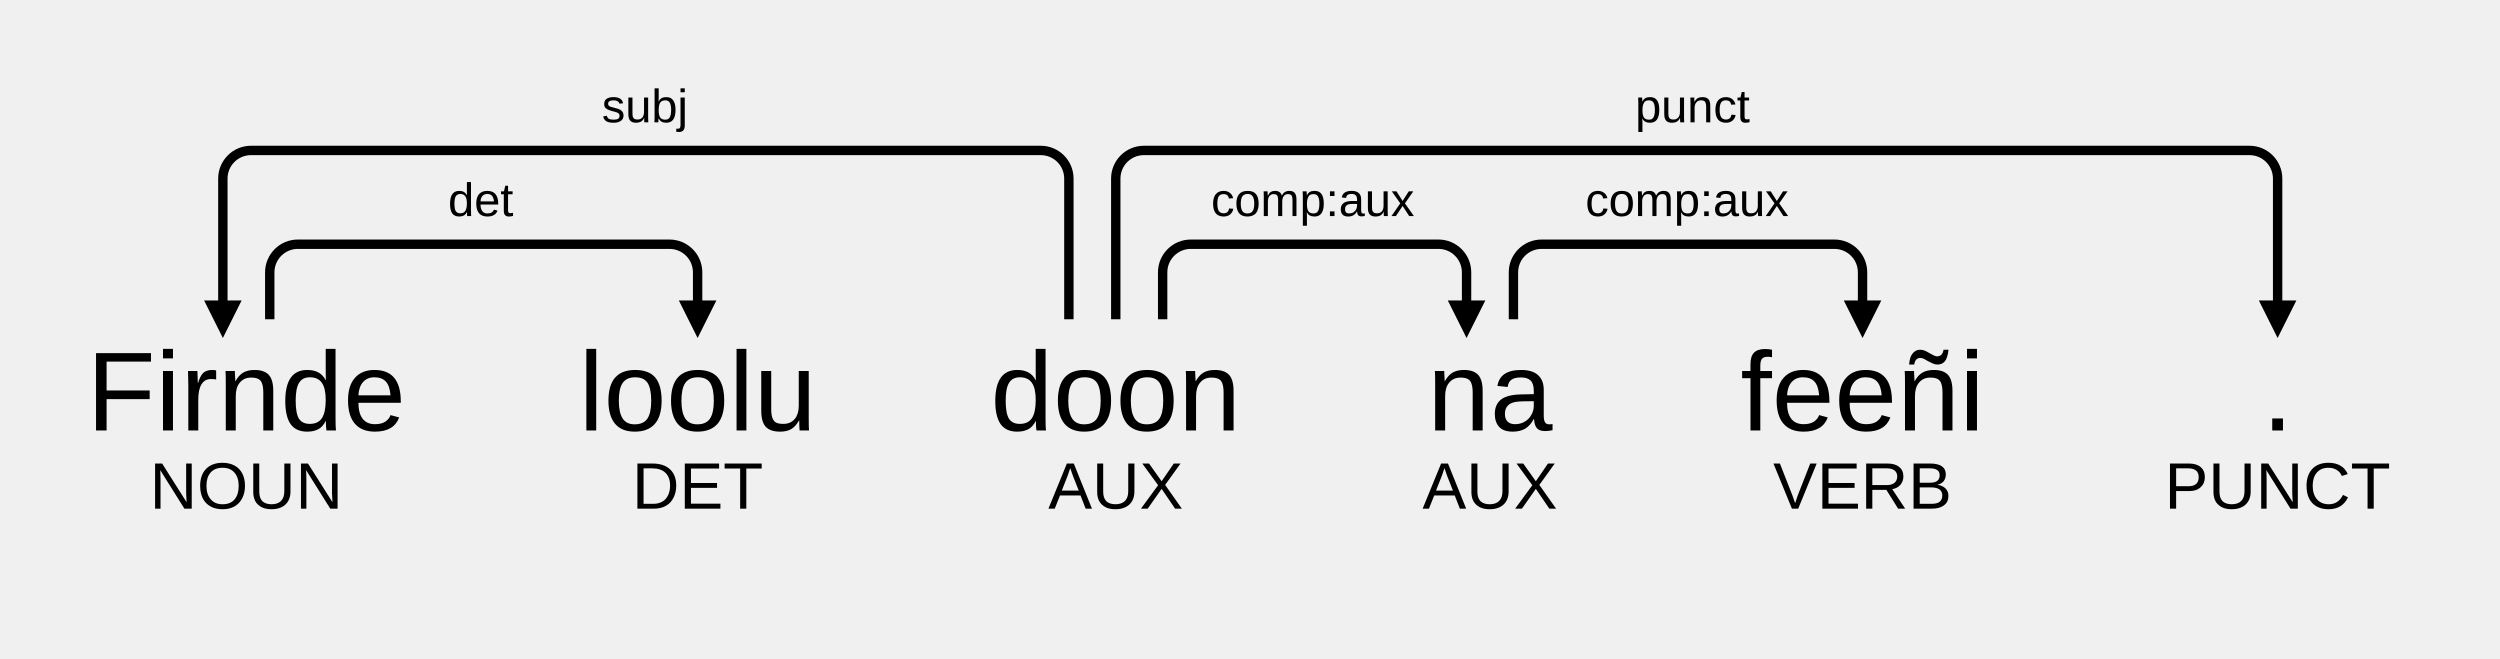
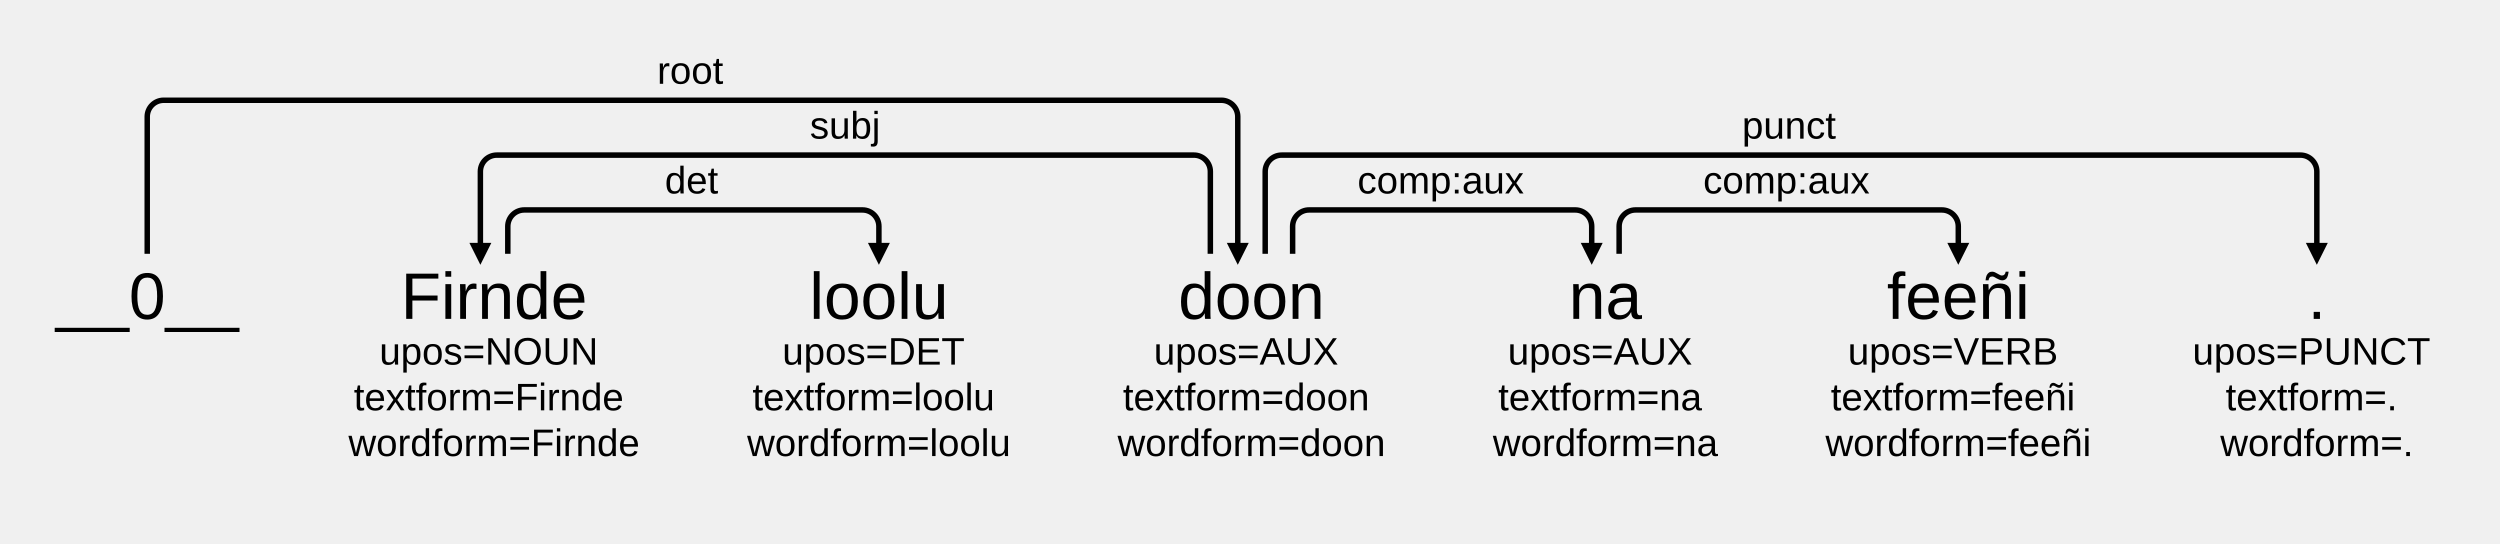
- <svg xmlns="http://www.w3.org/2000/svg" width="533.199" height="140.539">
-   <rect x="0" y="0" width="533.199" height="140.539" style="fill:transparent;fill-opacity:1;" />
-   <g transform="translate(0,94.89844) scale(2,2)">
-     <text id="word__N_1" x="26.266" y="-14.406" font-style="normal" font-weight="normal" fill="black" font-size="12" font-family="Arial" text-anchor="middle" text-align="center">
-       <tspan x="26.266" dy="12.863">Firnde</tspan>
+ <svg xmlns="http://www.w3.org/2000/svg" width="911.59" height="198.355">
+   <rect x="0" y="0" width="911.59" height="198.355" style="fill:white;fill-opacity:0;" />
+   <g transform="translate(0,119.3672) scale(2,2)">
+     <text id="word__N_0" x="26.843" y="-14.406" font-style="normal" font-weight="normal" fill="black" font-size="12" font-family="Arial" text-anchor="middle" text-align="center">
+       <tspan x="26.843" dy="12.863">__0__</tspan>
    </text>
-     <text id="subword__N_1" x="26.266" y="-1.543" fill="black" font-size="7" font-family="Arial" text-anchor="middle" text-align="center">
-       <tspan x="26.266" dy="8.337">NOUN</tspan>
+     <text id="word__N_1" x="90.081" y="-14.406" font-style="normal" font-weight="normal" fill="black" font-size="12" font-family="Arial" text-anchor="middle" text-align="center">
+       <tspan x="90.081" dy="12.863">Firnde</tspan>
    </text>
-     <text id="word__N_2" x="74.394" y="-14.406" font-style="normal" font-weight="normal" fill="black" font-size="12" font-family="Arial" text-anchor="middle" text-align="center">
-       <tspan x="74.394" dy="12.863">loolu</tspan>
+     <text id="subword__N_1" x="90.081" y="-1.543" fill="black" font-size="7" font-family="Arial" text-anchor="middle" text-align="center">
+       <tspan x="90.081" dy="8.337">upos=NOUN</tspan>
+       <tspan x="90.081" dy="8.337">textform=Firnde</tspan>
+       <tspan x="90.081" dy="8.337">wordform=Firnde</tspan>
    </text>
-     <text id="subword__N_2" x="74.394" y="-1.543" fill="black" font-size="7" font-family="Arial" text-anchor="middle" text-align="center">
-       <tspan x="74.394" dy="8.337">DET</tspan>
+     <text id="word__N_2" x="160.24" y="-14.406" font-style="normal" font-weight="normal" fill="black" font-size="12" font-family="Arial" text-anchor="middle" text-align="center">
+       <tspan x="160.24" dy="12.863">loolu</tspan>
    </text>
-     <text id="word__N_3" x="118.985" y="-14.406" font-style="normal" font-weight="normal" fill="black" font-size="12" font-family="Arial" text-anchor="middle" text-align="center">
-       <tspan x="118.985" dy="12.863">doon</tspan>
+     <text id="subword__N_2" x="160.24" y="-1.543" fill="black" font-size="7" font-family="Arial" text-anchor="middle" text-align="center">
+       <tspan x="160.24" dy="8.337">upos=DET</tspan>
+       <tspan x="160.24" dy="8.337">textform=loolu</tspan>
+       <tspan x="160.24" dy="8.337">wordform=loolu</tspan>
    </text>
-     <text id="subword__N_3" x="118.985" y="-1.543" fill="black" font-size="7" font-family="Arial" text-anchor="middle" text-align="center">
-       <tspan x="118.985" dy="8.337">AUX</tspan>
+     <text id="word__N_3" x="228.168" y="-14.406" font-style="normal" font-weight="normal" fill="black" font-size="12" font-family="Arial" text-anchor="middle" text-align="center">
+       <tspan x="228.168" dy="12.863">doon</tspan>
    </text>
-     <text id="word__N_4" x="158.894" y="-14.406" font-style="normal" font-weight="normal" fill="black" font-size="12" font-family="Arial" text-anchor="middle" text-align="center">
-       <tspan x="158.894" dy="12.863">na</tspan>
+     <text id="subword__N_3" x="228.168" y="-1.543" fill="black" font-size="7" font-family="Arial" text-anchor="middle" text-align="center">
+       <tspan x="228.168" dy="8.337">upos=AUX</tspan>
+       <tspan x="228.168" dy="8.337">textform=doon</tspan>
+       <tspan x="228.168" dy="8.337">wordform=doon</tspan>
    </text>
-     <text id="subword__N_4" x="158.894" y="-1.543" fill="black" font-size="7" font-family="Arial" text-anchor="middle" text-align="center">
-       <tspan x="158.894" dy="8.337">AUX</tspan>
+     <text id="word__N_4" x="292.697" y="-14.406" font-style="normal" font-weight="normal" fill="black" font-size="12" font-family="Arial" text-anchor="middle" text-align="center">
+       <tspan x="292.697" dy="12.863">na</tspan>
    </text>
-     <text id="word__N_5" x="198.622" y="-14.406" font-style="normal" font-weight="normal" fill="black" font-size="12" font-family="Arial" text-anchor="middle" text-align="center">
-       <tspan x="198.622" dy="12.863">feeñi</tspan>
+     <text id="subword__N_4" x="292.697" y="-1.543" fill="black" font-size="7" font-family="Arial" text-anchor="middle" text-align="center">
+       <tspan x="292.697" dy="8.337">upos=AUX</tspan>
+       <tspan x="292.697" dy="8.337">textform=na</tspan>
+       <tspan x="292.697" dy="8.337">wordform=na</tspan>
    </text>
-     <text id="subword__N_5" x="198.622" y="-1.543" fill="black" font-size="7" font-family="Arial" text-anchor="middle" text-align="center">
-       <tspan x="198.622" dy="8.337">VERB</tspan>
+     <text id="word__N_5" x="357.033" y="-14.406" font-style="normal" font-weight="normal" fill="black" font-size="12" font-family="Arial" text-anchor="middle" text-align="center">
+       <tspan x="357.033" dy="12.863">feeñi</tspan>
    </text>
-     <text id="word__N_6" x="242.885" y="-14.406" font-style="normal" font-weight="normal" fill="black" font-size="12" font-family="Arial" text-anchor="middle" text-align="center">
-       <tspan x="242.885" dy="12.863">.</tspan>
+     <text id="subword__N_5" x="357.033" y="-1.543" fill="black" font-size="7" font-family="Arial" text-anchor="middle" text-align="center">
+       <tspan x="357.033" dy="8.337">upos=VERB</tspan>
+       <tspan x="357.033" dy="8.337">textform=feeñi</tspan>
+       <tspan x="357.033" dy="8.337">wordform=feeñi</tspan>
    </text>
-     <text id="subword__N_6" x="242.885" y="-1.543" fill="black" font-size="7" font-family="Arial" text-anchor="middle" text-align="center">
-       <tspan x="242.885" dy="8.337">PUNCT</tspan>
+     <text id="word__N_6" x="422.4" y="-14.406" font-style="normal" font-weight="normal" fill="black" font-size="12" font-family="Arial" text-anchor="middle" text-align="center">
+       <tspan x="422.4" dy="12.863">.</tspan>
+     </text>
+     <text id="subword__N_6" x="422.4" y="-1.543" fill="black" font-size="7" font-family="Arial" text-anchor="middle" text-align="center">
+       <tspan x="422.4" dy="8.337">upos=PUNCT</tspan>
+       <tspan x="422.4" dy="8.337">textform=.</tspan>
+       <tspan x="422.4" dy="8.337">wordform=.</tspan>
    </text>
    <marker id="markerendword_1" markerWidth="5" markerHeight="5" markerUnits="userSpaceOnUse" orient="auto" refX="2" refY="2">
      <path d="M0,0 l4,2 l-4,2 z" style="fill:black;" />
    </marker>
-     <text id="label__N_1__N_2__det" x="51.266" y="-24.406" style="fill:black;font-size:5px;font-family:Arial;text-anchor:middle;text-align:center">det</text>
-     <path style="marker-end:url(#markerendword_1);" stroke="black" fill="none" d="M 28.766,-13.406 28.766,-18.406 A 3 3 0 0 1 31.766,-21.406 L 71.394,-21.406 A 3 3 0 0 1 74.394,-18.406 L 74.394,-13.406" />
+     <text id="label__N_1__N_2__det" x="126.081" y="-24.406" style="fill:black;font-size:7px;font-family:Arial;text-anchor:middle;text-align:center">det</text>
+     <path style="marker-end:url(#markerendword_1);" stroke="black" fill="none" d="M 92.581,-13.406 92.581,-18.406 A 3 3 0 0 1 95.581,-21.406 L 157.239,-21.406 A 3 3 0 0 1 160.239,-18.406 L 160.239,-13.406" />
+     <marker id="markerendword_3" markerWidth="5" markerHeight="5" markerUnits="userSpaceOnUse" orient="auto" refX="2" refY="2">
+       <path d="M0,0 l4,2 l-4,2 z" style="fill:black;" />
+     </marker>
+     <text id="label__N_3__N_4__comp:aux" x="262.668" y="-24.406" style="fill:black;font-size:7px;font-family:Arial;text-anchor:middle;text-align:center">comp:aux</text>
+     <path style="marker-end:url(#markerendword_3);" stroke="black" fill="none" d="M 235.668,-13.406 235.668,-18.406 A 3 3 0 0 1 238.668,-21.406 L 287.197,-21.406 A 3 3 0 0 1 290.197,-18.406 L 290.197,-13.406" />
+     <marker id="markerendword_5" markerWidth="5" markerHeight="5" markerUnits="userSpaceOnUse" orient="auto" refX="2" refY="2">
+       <path d="M0,0 l4,2 l-4,2 z" style="fill:black;" />
+     </marker>
+     <text id="label__N_4__N_5__comp:aux" x="325.697" y="-24.406" style="fill:black;font-size:7px;font-family:Arial;text-anchor:middle;text-align:center">comp:aux</text>
+     <path style="marker-end:url(#markerendword_5);" stroke="black" fill="none" d="M 295.197,-13.406 295.197,-18.406 A 3 3 0 0 1 298.197,-21.406 L 354.033,-21.406 A 3 3 0 0 1 357.033,-18.406 L 357.033,-13.406" />
    <marker id="markerendword_2" markerWidth="5" markerHeight="5" markerUnits="userSpaceOnUse" orient="auto" refX="2" refY="2">
      <path d="M0,0 l4,2 l-4,2 z" style="fill:black;" />
    </marker>
-     <text id="label__N_3__N_4__comp:aux" x="139.985" y="-24.406" style="fill:black;font-size:5px;font-family:Arial;text-anchor:middle;text-align:center">comp:aux</text>
-     <path style="marker-end:url(#markerendword_2);" stroke="black" fill="none" d="M 123.985,-13.406 123.985,-18.406 A 3 3 0 0 1 126.985,-21.406 L 153.394,-21.406 A 3 3 0 0 1 156.394,-18.406 L 156.394,-13.406" />
-     <marker id="markerendword_3" markerWidth="5" markerHeight="5" markerUnits="userSpaceOnUse" orient="auto" refX="2" refY="2">
-       <path d="M0,0 l4,2 l-4,2 z" style="fill:black;" />
-     </marker>
-     <text id="label__N_4__N_5__comp:aux" x="179.894" y="-24.406" style="fill:black;font-size:5px;font-family:Arial;text-anchor:middle;text-align:center">comp:aux</text>
-     <path style="marker-end:url(#markerendword_3);" stroke="black" fill="none" d="M 161.394,-13.406 161.394,-18.406 A 3 3 0 0 1 164.394,-21.406 L 195.622,-21.406 A 3 3 0 0 1 198.622,-18.406 L 198.622,-13.406" />
+     <text id="label__N_3__N_1__subj" x="154.081" y="-34.406" style="fill:black;font-size:7px;font-family:Arial;text-anchor:middle;text-align:center">subj</text>
+     <path style="marker-end:url(#markerendword_2);" stroke="black" fill="none" d="M 220.668,-13.406 220.668,-28.406 A 3 3 0 0 0 217.668,-31.406 L 90.581,-31.406 A 3 3 0 0 0 87.581,-28.406 L 87.581,-13.406" />
    <marker id="markerendword_0" markerWidth="5" markerHeight="5" markerUnits="userSpaceOnUse" orient="auto" refX="2" refY="2">
      <path d="M0,0 l4,2 l-4,2 z" style="fill:black;" />
    </marker>
-     <text id="label__N_3__N_1__subj" x="68.766" y="-34.406" style="fill:black;font-size:5px;font-family:Arial;text-anchor:middle;text-align:center">subj</text>
-     <path style="marker-end:url(#markerendword_0);" stroke="black" fill="none" d="M 113.985,-13.406 113.985,-28.406 A 3 3 0 0 0 110.985,-31.406 L 26.766,-31.406 A 3 3 0 0 0 23.766,-28.406 L 23.766,-13.406" />
+     <text id="label__N_0__N_3__root" x="125.843" y="-44.406" style="fill:black;font-size:7px;font-family:Arial;text-anchor:middle;text-align:center">root</text>
+     <path style="marker-end:url(#markerendword_0);" stroke="black" fill="none" d="M 26.843,-13.406 26.843,-38.406 A 3 3 0 0 1 29.843,-41.406 L 222.668,-41.406 A 3 3 0 0 1 225.668,-38.406 L 225.668,-13.406" />
    <marker id="markerendword_4" markerWidth="5" markerHeight="5" markerUnits="userSpaceOnUse" orient="auto" refX="2" refY="2">
      <path d="M0,0 l4,2 l-4,2 z" style="fill:black;" />
    </marker>
-     <text id="label__N_3__N_6__punct" x="180.485" y="-34.406" style="fill:black;font-size:5px;font-family:Arial;text-anchor:middle;text-align:center">punct</text>
-     <path style="marker-end:url(#markerendword_4);" stroke="black" fill="none" d="M 118.985,-13.406 118.985,-28.406 A 3 3 0 0 1 121.985,-31.406 L 239.885,-31.406 A 3 3 0 0 1 242.885,-28.406 L 242.885,-13.406" />
+     <text id="label__N_3__N_6__punct" x="326.168" y="-34.406" style="fill:black;font-size:7px;font-family:Arial;text-anchor:middle;text-align:center">punct</text>
+     <path style="marker-end:url(#markerendword_4);" stroke="black" fill="none" d="M 230.668,-13.406 230.668,-28.406 A 3 3 0 0 1 233.668,-31.406 L 419.4,-31.406 A 3 3 0 0 1 422.4,-28.406 L 422.4,-13.406" />
  </g>
</svg>
